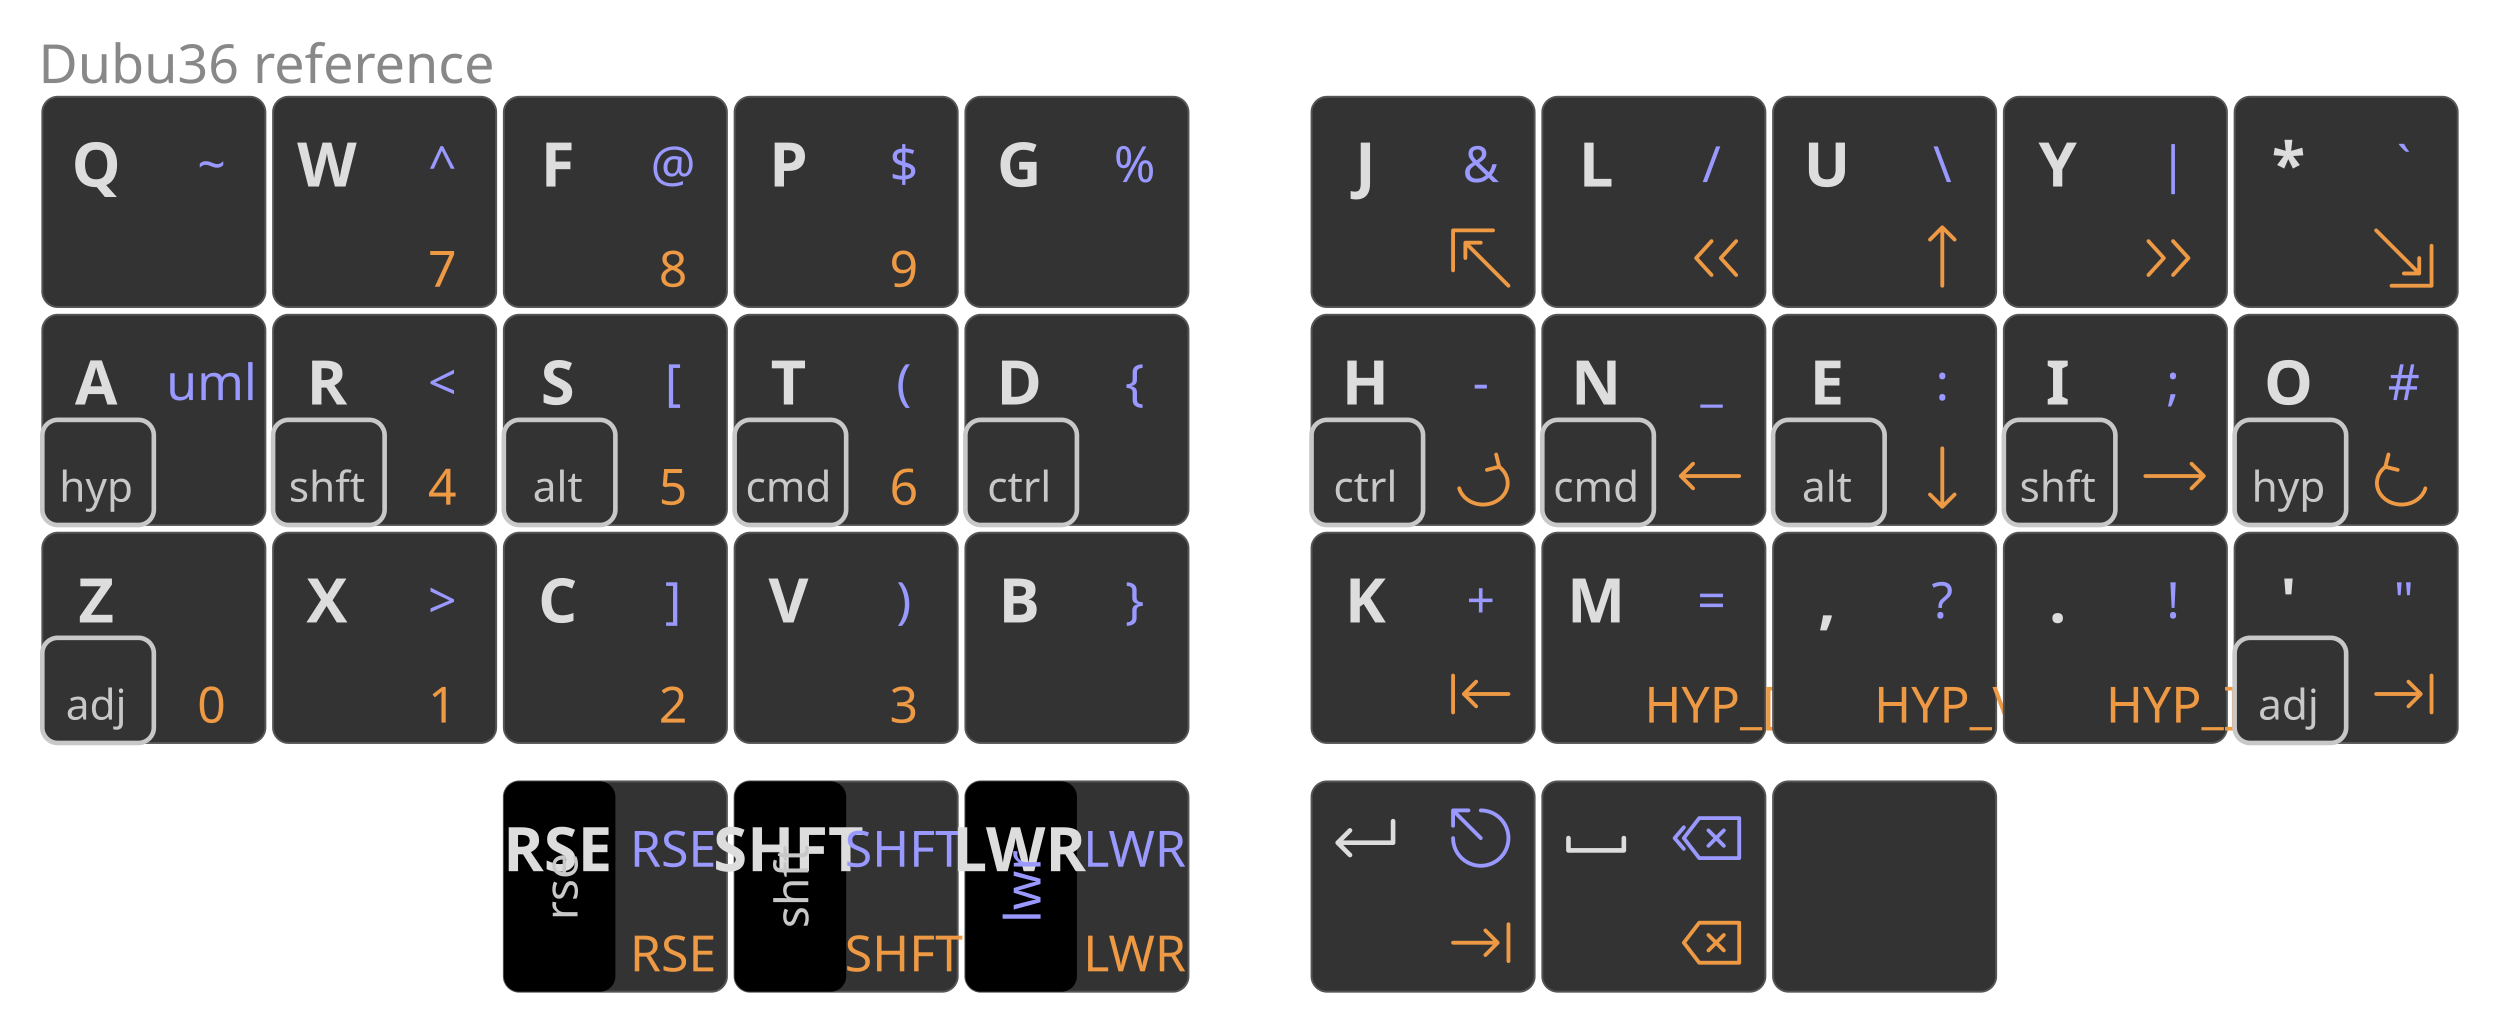
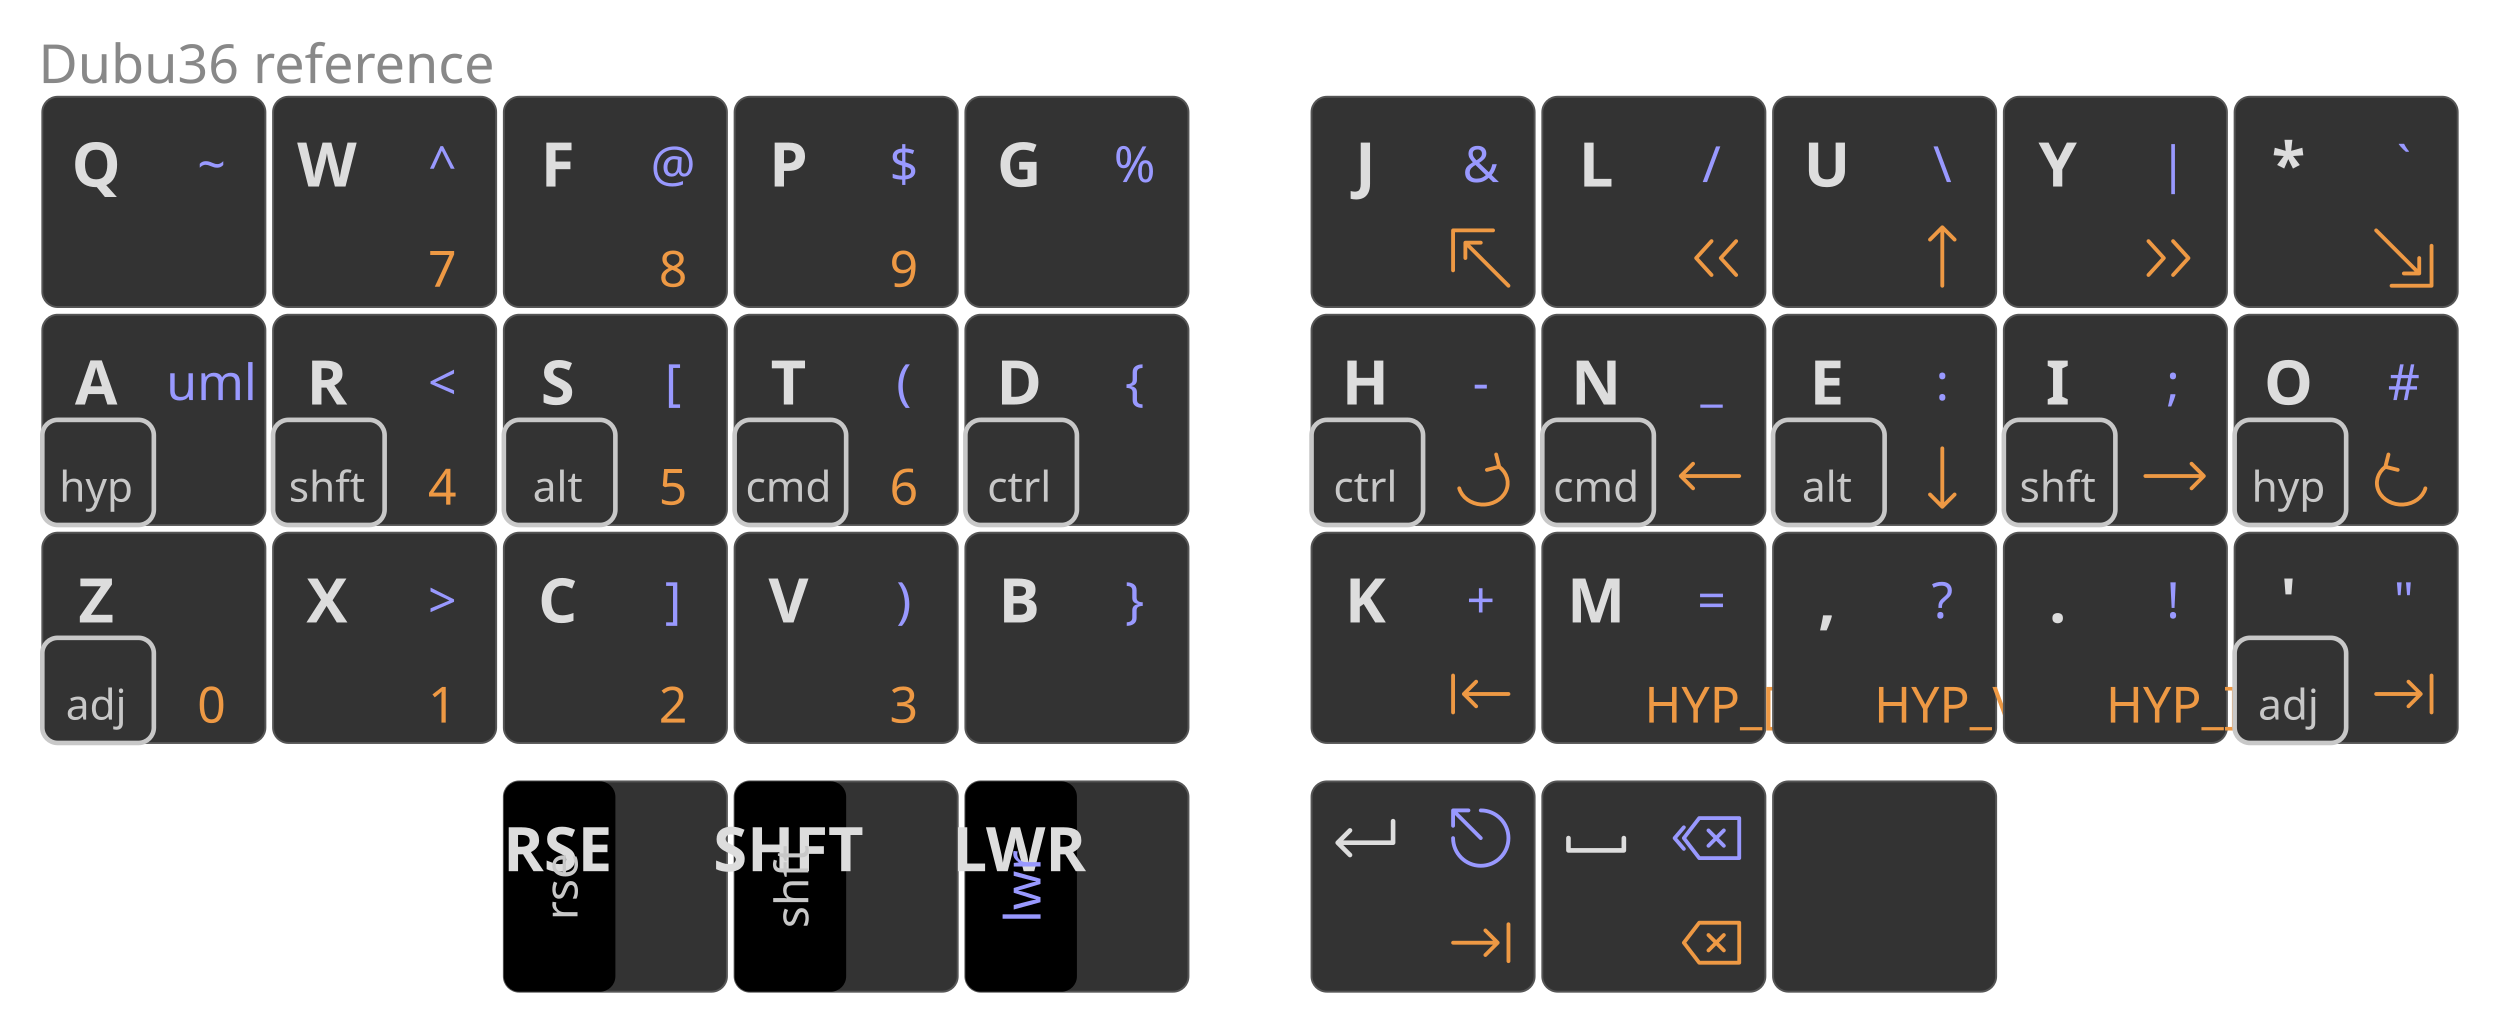
<svg xmlns="http://www.w3.org/2000/svg" class="keymap" width="650" height="267" viewBox="-10 -24 650.0 266.68">
  <style>svg.keymap { background: #1e1e2e; font-family: sans-serif; }
    rect.keycap { fill: #333333; stroke: #555555; stroke-width: 0.5px; }
    text { fill: #c8c8c8; text-anchor: middle; dominant-baseline: central; }
    text.base { font-size: 16px; font-weight: 600; fill: #dddddd; }
    text.hold { font-size: 11px; }
    text.sym { font-size: 13px; fill: #9999ff; }
    text.num { font-size: 13px; fill: #ee9944; }
    text.oneshot { font-size: 12px; font-weight: 600; }
    use.glyph { fill: none; stroke: #c8c8c8; stroke-width: 2.5px;
                stroke-linecap: round; stroke-linejoin: round; }
    use.glyph.base { stroke: #dddddd; stroke-width: 3px; }
    use.glyph.sym { stroke: #9999ff; }
    use.glyph.num { stroke: #ee9944; }
    rect.hold-box { stroke-width: 1.2px; }
    rect.hold-box.tap-preferred.mod { fill: none; stroke: #c8c8c8; }
    rect.hold-box.tap-preferred.sym { fill: none; stroke: #9999ff; }
    rect.hold-box.tap-preferred.nav { fill: none; stroke: #ee9944; }
    rect.hold-box.hold-preferred.mod { fill: #666666; stroke: #666666; }
    rect.hold-box.hold-preferred.sym { fill: #6666bb; stroke: #6666bb; }
    rect.hold-box.hold-preferred.nav { fill: #aa7755; stroke: #aa7755; }
    rect.hold-box.oneshot.mod { fill: #666666; stroke: #666666; }
    rect.hold-box.oneshot.sym { fill: #6666bb; stroke: #6666bb; }
    rect.hold-box.oneshot.nav { fill: #aa7755; stroke: #aa7755; }
    text.hold.hold-preferred.mod, text.oneshot.mod { fill: #eeeeee; font-weight: 700; }
    text.hold.hold-preferred.sym, text.oneshot.sym,
    text.hold.hold-preferred.nav, text.oneshot.nav { fill: #1a1a1a; font-weight: 700; }
    text.hold.tap-preferred { fill: #c8c8c8; }
    text.title { font-size: 14px; fill: #888888; text-anchor: start; }</style>
  <defs>
    <path id="glyph_backspace" class="symbol" transform="scale(0.4) translate(-24,-30)" d="M22,19l10,10 M22,29l10-10 M6,24l10,13h26v-26h-26z" />
    <path id="glyph_delete-word" class="symbol" transform="scale(0.4) translate(-24,-30)" d="M22,19l10,10 M22,29l10-10 M6,24l10,13h26v-26h-26z M6,17l-6,7,6,7" />
    <path id="glyph_return" class="symbol" transform="scale(0.4) translate(-24,-30)" d="M42,13V27H6 m8-8l-8,8l8,8" />
    <path id="glyph_space" class="symbol" transform="scale(0.4) translate(-24,-30)" d="M42,24V32H6V24" />
    <path id="glyph_escape" class="symbol" transform="scale(0.4) translate(-24,-30)" d="M24,24l-18-18 m0,10v-10h10 M24,6A18,18,0,1,1,6,24" />
    <path id="glyph_up" class="symbol" transform="scale(0.4) translate(-24,-30)" d="M24,42v-36 m-8,6l8-8l8,8" />
    <path id="glyph_down" class="symbol" transform="scale(0.4) translate(-24,-30)" d="M24,6v36 m-8,-6l8,8l8-8" />
    <path id="glyph_left" class="symbol" transform="scale(0.4) translate(-24,-30)" d="M42,24h-36 m6-8l-8,8l8,8" />
    <path id="glyph_right" class="symbol" transform="scale(0.4) translate(-24,-30)" d="M6,24h36 m-6-8l8,8l-8,8" />
    <path id="glyph_tab" class="symbol" transform="scale(0.4) translate(-24,-30)" d="M6,24h27 m-6-8l8,8l-8,8 M42,12V36" />
    <path id="glyph_btab" class="symbol" transform="scale(0.4) translate(-24,-30)" d="M42,24h-27 m6-8l-8,8l8,8 M6,12V36" />
    <path id="glyph_home" class="symbol" transform="scale(0.4) translate(-24,-30)" d="M42,42l-28-28 m0,10v-10h10 m8-8h-26v26" />
    <path id="glyph_end" class="symbol" transform="scale(0.4) translate(-24,-30)" d="M6,6l28,28 m0-10v10h-10 m-8,8h26v-26" />
    <path id="glyph_word-right" class="symbol" transform="scale(0.4) translate(-24,-30)" d="M8,13l10,11-10,11 M24,13l10,11-10,11" />
    <path id="glyph_word-left" class="symbol" transform="scale(0.4) translate(-24,-30)" d="M40,13l-10,11,10,11 M24,13l-10,11,10,11" />
    <path id="glyph_hist-fwd" class="symbol" transform="scale(0.4) translate(-24,-30)" d="M10,32A16,14,0,1,0,36,18 m-2,-8l2,8l-8,2" />
    <path id="glyph_hist-back" class="symbol" transform="scale(0.4) translate(-24,-30)" d="M38,32A16,14,0,1,1,12,18 m2,-8l-2,8l8,2" />
  </defs>
  <text class="title" x="0" y="-8">Dubu36 reference</text>
  <g transform="translate(0.00,0.00)">
    <rect class="keycap" x="1.0" y="1.0" width="58.0" height="54.67" rx="4.0" ry="4.0" />
    <text class="base" x="15.0" y="18.134">Q</text>
    <text class="sym" x="45.0" y="18.134">~</text>
  </g>
  <g transform="translate(60.00,0.00)">
    <rect class="keycap" x="1.0" y="1.0" width="58.0" height="54.67" rx="4.0" ry="4.0" />
    <text class="base" x="15.0" y="18.134">W</text>
    <text class="sym" x="45.0" y="18.134">^</text>
    <text class="num" x="45.0" y="45.336">7</text>
  </g>
  <g transform="translate(120.00,0.00)">
    <rect class="keycap" x="1.0" y="1.0" width="58.0" height="54.67" rx="4.0" ry="4.0" />
    <text class="base" x="15.0" y="18.134">F</text>
    <text class="sym" x="45.0" y="18.134">@</text>
    <text class="num" x="45.0" y="45.336">8</text>
  </g>
  <g transform="translate(180.00,0.00)">
    <rect class="keycap" x="1.0" y="1.0" width="58.0" height="54.67" rx="4.0" ry="4.0" />
    <text class="base" x="15.0" y="18.134">P</text>
    <text class="sym" x="45.0" y="18.134">$</text>
    <text class="num" x="45.0" y="45.336">9</text>
  </g>
  <g transform="translate(240.00,0.00)">
    <rect class="keycap" x="1.0" y="1.0" width="58.0" height="54.67" rx="4.0" ry="4.0" />
    <text class="base" x="15.0" y="18.134">G</text>
    <text class="sym" x="45.0" y="18.134">%</text>
  </g>
  <g transform="translate(330.00,0.00)">
    <rect class="keycap" x="1.0" y="1.0" width="58.0" height="54.67" rx="4.0" ry="4.0" />
    <text class="base" x="15.0" y="18.134">J</text>
    <text class="sym" x="45.0" y="18.134">&amp;</text>
    <use class="glyph num" href="#glyph_home" x="45.0" y="45.336" />
  </g>
  <g transform="translate(390.00,0.00)">
    <rect class="keycap" x="1.0" y="1.0" width="58.0" height="54.67" rx="4.0" ry="4.0" />
    <text class="base" x="15.0" y="18.134">L</text>
    <text class="sym" x="45.0" y="18.134">/</text>
    <use class="glyph num" href="#glyph_word-left" x="45.0" y="45.336" />
  </g>
  <g transform="translate(450.00,0.00)">
    <rect class="keycap" x="1.0" y="1.0" width="58.0" height="54.67" rx="4.0" ry="4.0" />
    <text class="base" x="15.0" y="18.134">U</text>
    <text class="sym" x="45.0" y="18.134">\</text>
    <use class="glyph num" href="#glyph_up" x="45.0" y="45.336" />
  </g>
  <g transform="translate(510.00,0.00)">
    <rect class="keycap" x="1.0" y="1.0" width="58.0" height="54.67" rx="4.0" ry="4.0" />
    <text class="base" x="15.0" y="18.134">Y</text>
    <text class="sym" x="45.0" y="18.134">|</text>
    <use class="glyph num" href="#glyph_word-right" x="45.0" y="45.336" />
  </g>
  <g transform="translate(570.00,0.00)">
    <rect class="keycap" x="1.0" y="1.0" width="58.0" height="54.67" rx="4.0" ry="4.0" />
    <text class="base" x="15.0" y="18.134">*</text>
    <text class="sym" x="45.0" y="18.134">`</text>
    <use class="glyph num" href="#glyph_end" x="45.0" y="45.336" />
  </g>
  <g transform="translate(0.00,56.67)">
    <rect class="keycap" x="1.0" y="1.0" width="58.0" height="54.67" rx="4.0" ry="4.0" />
    <rect class="hold-box tap-preferred mod" x="1.0" y="28.335" width="29.0" height="27.335" rx="4.0" ry="4.0" />
    <text class="base" x="15.0" y="18.134">A</text>
    <text class="hold tap-preferred mod" x="15.0" y="45.336">hyp</text>
    <text class="sym" x="45.0" y="18.134">uml</text>
  </g>
  <g transform="translate(60.00,56.67)">
    <rect class="keycap" x="1.0" y="1.0" width="58.0" height="54.67" rx="4.0" ry="4.0" />
    <rect class="hold-box tap-preferred mod" x="1.0" y="28.335" width="29.0" height="27.335" rx="4.0" ry="4.0" />
    <text class="base" x="15.0" y="18.134">R</text>
    <text class="hold tap-preferred mod" x="15.0" y="45.336">shft</text>
    <text class="sym" x="45.0" y="18.134">&lt;</text>
    <text class="num" x="45.0" y="45.336">4</text>
  </g>
  <g transform="translate(120.00,56.67)">
    <rect class="keycap" x="1.0" y="1.0" width="58.0" height="54.67" rx="4.0" ry="4.0" />
    <rect class="hold-box tap-preferred mod" x="1.0" y="28.335" width="29.0" height="27.335" rx="4.0" ry="4.0" />
    <text class="base" x="15.0" y="18.134">S</text>
    <text class="hold tap-preferred mod" x="15.0" y="45.336">alt</text>
    <text class="sym" x="45.0" y="18.134">[</text>
    <text class="num" x="45.0" y="45.336">5</text>
  </g>
  <g transform="translate(180.00,56.67)">
    <rect class="keycap" x="1.0" y="1.0" width="58.0" height="54.67" rx="4.0" ry="4.0" />
    <rect class="hold-box tap-preferred mod" x="1.0" y="28.335" width="29.0" height="27.335" rx="4.0" ry="4.0" />
    <text class="base" x="15.0" y="18.134">T</text>
    <text class="hold tap-preferred mod" x="15.0" y="45.336">cmd</text>
    <text class="sym" x="45.0" y="18.134">(</text>
    <text class="num" x="45.0" y="45.336">6</text>
  </g>
  <g transform="translate(240.00,56.67)">
    <rect class="keycap" x="1.0" y="1.0" width="58.0" height="54.67" rx="4.0" ry="4.0" />
    <rect class="hold-box tap-preferred mod" x="1.0" y="28.335" width="29.0" height="27.335" rx="4.0" ry="4.0" />
    <text class="base" x="15.0" y="18.134">D</text>
    <text class="hold tap-preferred mod" x="15.0" y="45.336">ctrl</text>
    <text class="sym" x="45.0" y="18.134">{</text>
  </g>
  <g transform="translate(330.00,56.67)">
    <rect class="keycap" x="1.0" y="1.0" width="58.0" height="54.67" rx="4.0" ry="4.0" />
    <rect class="hold-box tap-preferred mod" x="1.0" y="28.335" width="29.0" height="27.335" rx="4.0" ry="4.0" />
    <text class="base" x="15.0" y="18.134">H</text>
    <text class="hold tap-preferred mod" x="15.0" y="45.336">ctrl</text>
    <text class="sym" x="45.0" y="18.134">-</text>
    <use class="glyph num" href="#glyph_hist-fwd" x="45.0" y="45.336" />
  </g>
  <g transform="translate(390.00,56.67)">
    <rect class="keycap" x="1.0" y="1.0" width="58.0" height="54.67" rx="4.0" ry="4.0" />
    <rect class="hold-box tap-preferred mod" x="1.0" y="28.335" width="29.0" height="27.335" rx="4.0" ry="4.0" />
    <text class="base" x="15.0" y="18.134">N</text>
    <text class="hold tap-preferred mod" x="15.0" y="45.336">cmd</text>
    <text class="sym" x="45.0" y="18.134">_</text>
    <use class="glyph num" href="#glyph_left" x="45.0" y="45.336" />
  </g>
  <g transform="translate(450.00,56.67)">
    <rect class="keycap" x="1.0" y="1.0" width="58.0" height="54.67" rx="4.0" ry="4.0" />
    <rect class="hold-box tap-preferred mod" x="1.0" y="28.335" width="29.0" height="27.335" rx="4.0" ry="4.0" />
    <text class="base" x="15.0" y="18.134">E</text>
    <text class="hold tap-preferred mod" x="15.0" y="45.336">alt</text>
    <text class="sym" x="45.0" y="18.134">:</text>
    <use class="glyph num" href="#glyph_down" x="45.0" y="45.336" />
  </g>
  <g transform="translate(510.00,56.67)">
    <rect class="keycap" x="1.0" y="1.0" width="58.0" height="54.67" rx="4.0" ry="4.0" />
    <rect class="hold-box tap-preferred mod" x="1.0" y="28.335" width="29.0" height="27.335" rx="4.0" ry="4.0" />
    <text class="base" x="15.0" y="18.134">I</text>
    <text class="hold tap-preferred mod" x="15.0" y="45.336">shft</text>
    <text class="sym" x="45.0" y="18.134">;</text>
    <use class="glyph num" href="#glyph_right" x="45.0" y="45.336" />
  </g>
  <g transform="translate(570.00,56.67)">
    <rect class="keycap" x="1.0" y="1.0" width="58.0" height="54.67" rx="4.0" ry="4.0" />
    <rect class="hold-box tap-preferred mod" x="1.0" y="28.335" width="29.0" height="27.335" rx="4.0" ry="4.0" />
    <text class="base" x="15.0" y="18.134">O</text>
    <text class="hold tap-preferred mod" x="15.0" y="45.336">hyp</text>
    <text class="sym" x="45.0" y="18.134">#</text>
    <use class="glyph num" href="#glyph_hist-back" x="45.0" y="45.336" />
  </g>
  <g transform="translate(0.00,113.34)">
    <rect class="keycap" x="1.0" y="1.0" width="58.0" height="54.67" rx="4.0" ry="4.0" />
    <rect class="hold-box tap-preferred mod" x="1.0" y="28.335" width="29.0" height="27.335" rx="4.0" ry="4.0" />
    <text class="base" x="15.0" y="18.134">Z</text>
    <text class="hold tap-preferred mod" x="15.0" y="45.336">adj</text>
    <text class="num" x="45.0" y="45.336">0</text>
  </g>
  <g transform="translate(60.00,113.34)">
    <rect class="keycap" x="1.0" y="1.0" width="58.0" height="54.67" rx="4.0" ry="4.0" />
    <text class="base" x="15.0" y="18.134">X</text>
    <text class="sym" x="45.0" y="18.134">&gt;</text>
    <text class="num" x="45.0" y="45.336">1</text>
  </g>
  <g transform="translate(120.00,113.34)">
    <rect class="keycap" x="1.0" y="1.0" width="58.0" height="54.67" rx="4.0" ry="4.0" />
    <text class="base" x="15.0" y="18.134">C</text>
    <text class="sym" x="45.0" y="18.134">]</text>
    <text class="num" x="45.0" y="45.336">2</text>
  </g>
  <g transform="translate(180.00,113.34)">
    <rect class="keycap" x="1.0" y="1.0" width="58.0" height="54.67" rx="4.0" ry="4.0" />
    <text class="base" x="15.0" y="18.134">V</text>
    <text class="sym" x="45.0" y="18.134">)</text>
    <text class="num" x="45.0" y="45.336">3</text>
  </g>
  <g transform="translate(240.00,113.34)">
    <rect class="keycap" x="1.0" y="1.0" width="58.0" height="54.67" rx="4.0" ry="4.0" />
    <text class="base" x="15.0" y="18.134">B</text>
    <text class="sym" x="45.0" y="18.134">}</text>
  </g>
  <g transform="translate(330.00,113.34)">
    <rect class="keycap" x="1.0" y="1.0" width="58.0" height="54.67" rx="4.0" ry="4.0" />
    <text class="base" x="15.0" y="18.134">K</text>
    <text class="sym" x="45.0" y="18.134">+</text>
    <use class="glyph num" href="#glyph_btab" x="45.0" y="45.336" />
  </g>
  <g transform="translate(390.00,113.34)">
    <rect class="keycap" x="1.0" y="1.0" width="58.0" height="54.67" rx="4.0" ry="4.0" />
    <text class="base" x="15.0" y="18.134">M</text>
    <text class="sym" x="45.0" y="18.134">=</text>
    <text class="num" x="45.0" y="45.336">HYP_[</text>
  </g>
  <g transform="translate(450.00,113.34)">
    <rect class="keycap" x="1.0" y="1.0" width="58.0" height="54.67" rx="4.0" ry="4.0" />
    <text class="base" x="15.0" y="18.134">,</text>
    <text class="sym" x="45.0" y="18.134">?</text>
    <text class="num" x="45.0" y="45.336">HYP_\</text>
  </g>
  <g transform="translate(510.00,113.34)">
    <rect class="keycap" x="1.0" y="1.0" width="58.0" height="54.67" rx="4.0" ry="4.0" />
    <text class="base" x="15.0" y="18.134">.</text>
    <text class="sym" x="45.0" y="18.134">!</text>
    <text class="num" x="45.0" y="45.336">HYP_]</text>
  </g>
  <g transform="translate(570.00,113.34)">
    <rect class="keycap" x="1.0" y="1.0" width="58.0" height="54.67" rx="4.0" ry="4.0" />
    <rect class="hold-box tap-preferred mod" x="1.0" y="28.335" width="29.0" height="27.335" rx="4.0" ry="4.0" />
    <text class="base" x="15.0" y="18.134">'</text>
    <text class="hold tap-preferred mod" x="15.0" y="45.336">adj</text>
    <text class="sym" x="45.0" y="18.134">"</text>
    <use class="glyph num" href="#glyph_tab" x="45.0" y="45.336" />
  </g>
  <g transform="translate(120.00,178.01)">
    <rect class="keycap" x="1.0" y="1.0" width="58.0" height="54.67" rx="4.0" ry="4.0" />
    <rect class="hold-box sticky nav" x="1.0" y="1.0" width="29.0" height="54.67" rx="4.0" ry="4.0" />
    <text class="base" x="15.0" y="18.134">RSE</text>
    <text class="sticky nav" transform="translate(15.5,28.335) rotate(-90)">rse</text>
-     <text class="sym" x="45.0" y="18.134">RSE</text>
-     <text class="num" x="45.0" y="45.336">RSE</text>
  </g>
  <g transform="translate(180.00,178.01)">
    <rect class="keycap" x="1.0" y="1.0" width="58.0" height="54.67" rx="4.0" ry="4.0" />
    <rect class="hold-box sticky mod" x="1.0" y="1.0" width="29.0" height="54.67" rx="4.0" ry="4.0" />
    <text class="base" x="15.0" y="18.134">SHFT</text>
    <text class="sticky mod" transform="translate(15.5,28.335) rotate(-90)">shft</text>
-     <text class="sym" x="45.0" y="18.134">SHFT</text>
-     <text class="num" x="45.0" y="45.336">SHFT</text>
  </g>
  <g transform="translate(240.00,178.01)">
    <rect class="keycap" x="1.0" y="1.0" width="58.0" height="54.67" rx="4.0" ry="4.0" />
    <rect class="hold-box sticky sym" x="1.0" y="1.0" width="29.0" height="54.67" rx="4.0" ry="4.0" />
    <text class="base" x="15.0" y="18.134">LWR</text>
    <text class="sticky sym" transform="translate(15.5,28.335) rotate(-90)">lwr</text>
-     <text class="sym" x="45.0" y="18.134">LWR</text>
-     <text class="num" x="45.0" y="45.336">LWR</text>
  </g>
  <g transform="translate(330.00,178.01)">
    <rect class="keycap" x="1.0" y="1.0" width="58.0" height="54.67" rx="4.0" ry="4.0" />
    <use class="glyph base" href="#glyph_return" x="15.0" y="18.134" />
    <use class="glyph sym" href="#glyph_escape" x="45.0" y="18.134" />
    <use class="glyph num" href="#glyph_tab" x="45.0" y="45.336" />
  </g>
  <g transform="translate(390.00,178.01)">
    <rect class="keycap" x="1.0" y="1.0" width="58.0" height="54.67" rx="4.0" ry="4.0" />
    <use class="glyph base" href="#glyph_space" x="15.0" y="18.134" />
    <use class="glyph sym" href="#glyph_delete-word" x="45.0" y="18.134" />
    <use class="glyph num" href="#glyph_backspace" x="45.0" y="45.336" />
  </g>
  <g transform="translate(450.00,178.01)">
    <rect class="keycap" x="1.0" y="1.0" width="58.0" height="54.67" rx="4.0" ry="4.0" />
  </g>
</svg>
